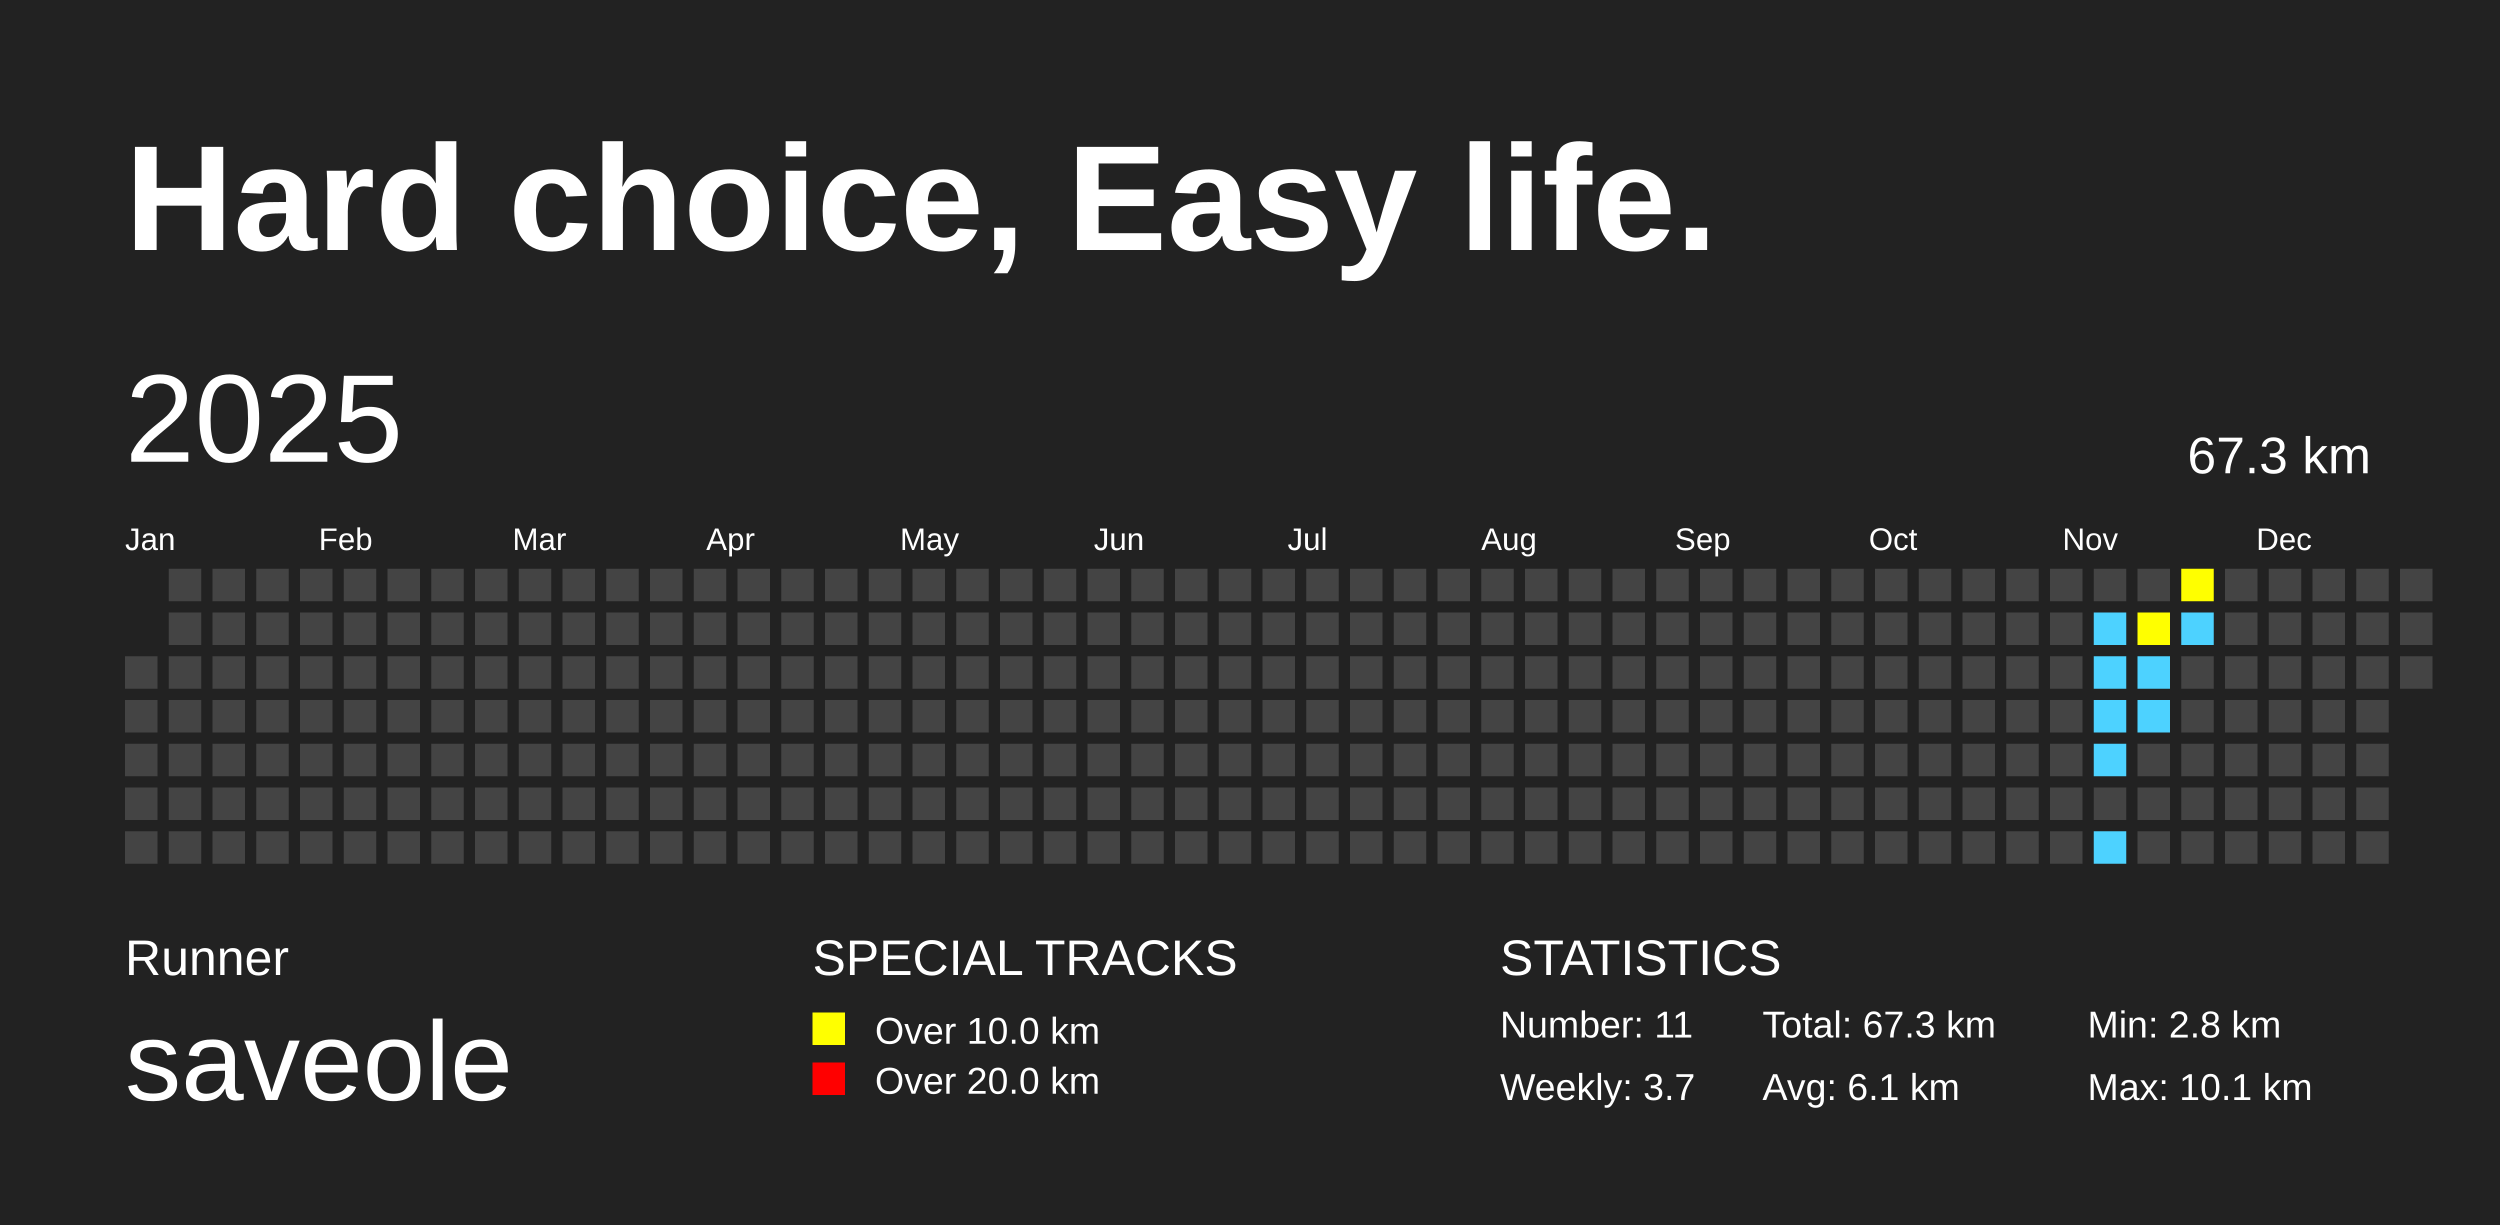
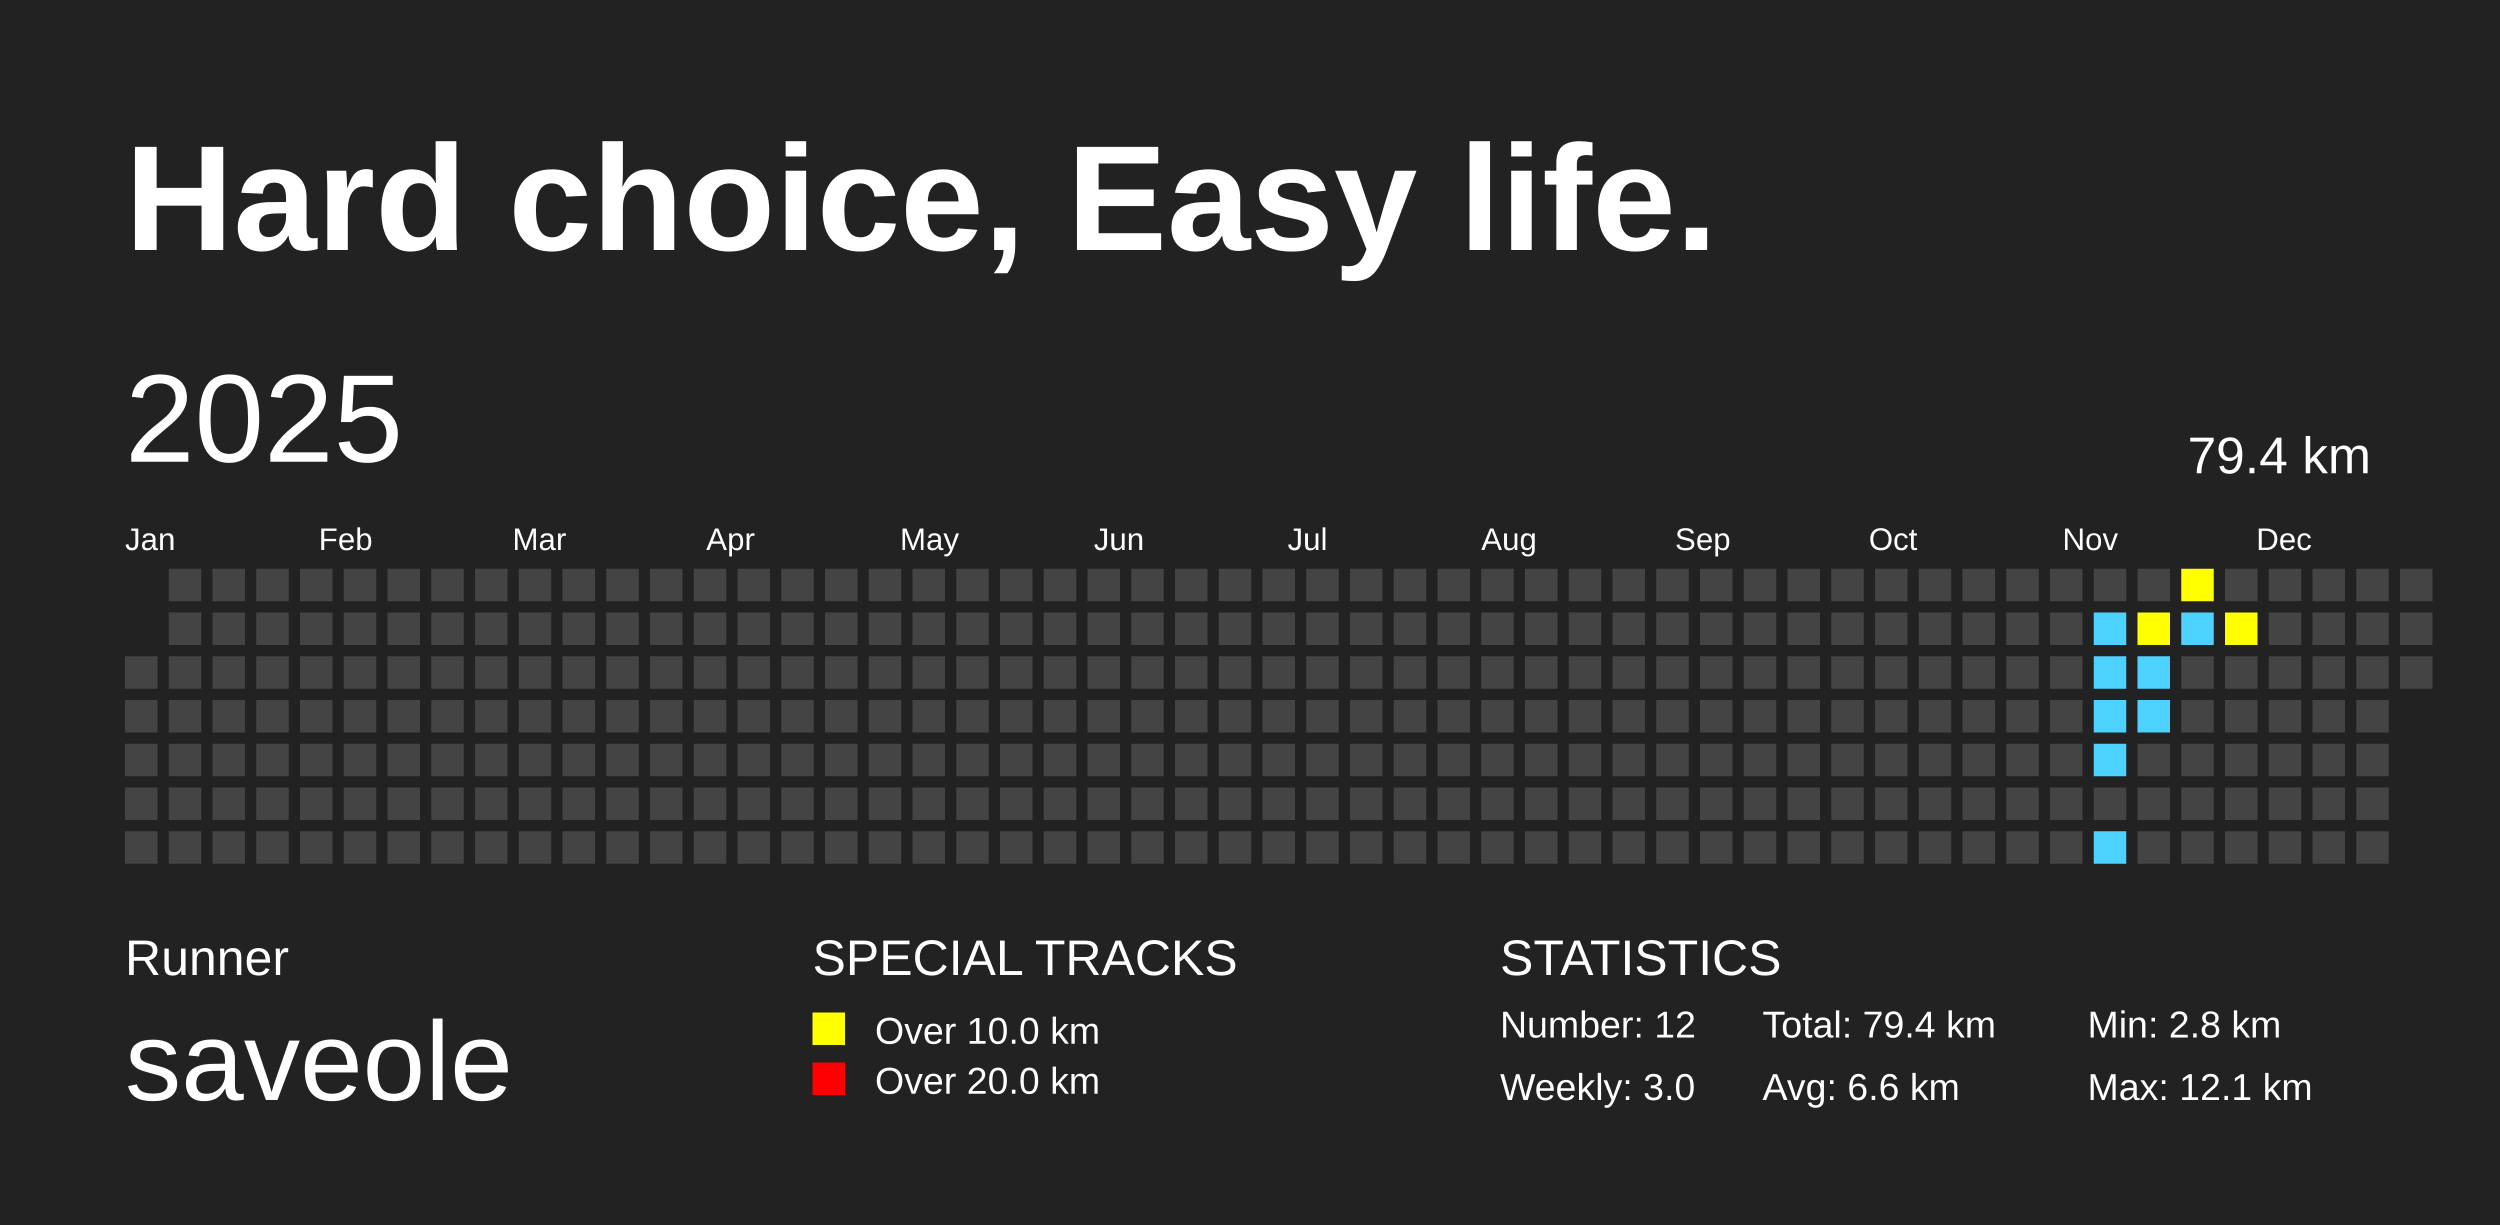
<svg xmlns="http://www.w3.org/2000/svg" baseProfile="full" height="98mm" version="1.1" viewBox="0,0,200,98" width="200mm">
  <defs />
  <rect fill="#222222" height="98" width="200" x="0" y="0" />
  <text fill="#FFFFFF" style="font-size:12px; font-family:Arial; font-weight:bold;" x="10" y="20">Hard choice, Easy life.</text>
  <text fill="#FFFFFF" style="font-size:4px; font-family:Arial" x="10" y="78">Runner</text>
  <text fill="#FFFFFF" style="font-size:9px; font-family:Arial" x="10" y="88">saveole</text>
  <text fill="#FFFFFF" style="font-size:4px; font-family:Arial" x="65" y="78">SPECIAL TRACKS</text>
  <rect fill="yellow" height="2.6" width="2.6" x="65" y="81" />
  <text fill="#FFFFFF" style="font-size:3px; font-family:Arial" x="70" y="83.5">Over 10.0 km</text>
  <rect fill="red" height="2.6" width="2.6" x="65" y="85" />
  <text fill="#FFFFFF" style="font-size:3px; font-family:Arial" x="70" y="87.5">Over 20.0 km</text>
  <text fill="#FFFFFF" style="font-size:4px; font-family:Arial" x="120" y="78">STATISTICS</text>
-   <text fill="#FFFFFF" style="font-size:3px; font-family:Arial" x="120" y="83">Number: 11</text>
-   <text fill="#FFFFFF" style="font-size:3px; font-family:Arial" x="120" y="88">Weekly: 3.7</text>
-   <text fill="#FFFFFF" style="font-size:3px; font-family:Arial" x="141" y="83">Total: 67.3 km</text>
-   <text fill="#FFFFFF" style="font-size:3px; font-family:Arial" x="141" y="88">Avg: 6.1 km</text>
+   <text fill="#FFFFFF" style="font-size:3px; font-family:Arial" x="120" y="83">Number: 12</text>
+   <text fill="#FFFFFF" style="font-size:3px; font-family:Arial" x="120" y="88">Weekly: 3.0</text>
+   <text fill="#FFFFFF" style="font-size:3px; font-family:Arial" x="141" y="83">Total: 79.4 km</text>
+   <text fill="#FFFFFF" style="font-size:3px; font-family:Arial" x="141" y="88">Avg: 6.6 km</text>
  <text fill="#FFFFFF" style="font-size:3px; font-family:Arial" x="167" y="83">Min: 2.8 km</text>
-   <text fill="#FFFFFF" style="font-size:3px; font-family:Arial" x="167" y="88">Max: 10.1 km</text>
+   <text fill="#FFFFFF" style="font-size:3px; font-family:Arial" x="167" y="88">Max: 12.1 km</text>
  <text dominant-baseline="hanging" fill="#FFFFFF" style="font-size:10.0px; font-family:Arial;" x="10" y="30">2025</text>
-   <text dominant-baseline="hanging" fill="#FFFFFF" style="font-size:4.125px; font-family:Arial;" x="175" y="35">67.3 km</text>
+   <text dominant-baseline="hanging" fill="#FFFFFF" style="font-size:4.125px; font-family:Arial;" x="175" y="35">79.4 km</text>
  <text fill="#FFFFFF" style="font-size:2.5px; font-family:Arial" x="10.0" y="44">Jan</text>
  <text fill="#FFFFFF" style="font-size:2.5px; font-family:Arial" x="25.5" y="44">Feb</text>
  <text fill="#FFFFFF" style="font-size:2.5px; font-family:Arial" x="41.0" y="44">Mar</text>
  <text fill="#FFFFFF" style="font-size:2.5px; font-family:Arial" x="56.5" y="44">Apr</text>
  <text fill="#FFFFFF" style="font-size:2.5px; font-family:Arial" x="72.0" y="44">May</text>
  <text fill="#FFFFFF" style="font-size:2.5px; font-family:Arial" x="87.5" y="44">Jun</text>
  <text fill="#FFFFFF" style="font-size:2.5px; font-family:Arial" x="103.0" y="44">Jul</text>
  <text fill="#FFFFFF" style="font-size:2.5px; font-family:Arial" x="118.5" y="44">Aug</text>
  <text fill="#FFFFFF" style="font-size:2.5px; font-family:Arial" x="134.0" y="44">Sep</text>
  <text fill="#FFFFFF" style="font-size:2.5px; font-family:Arial" x="149.5" y="44">Oct</text>
  <text fill="#FFFFFF" style="font-size:2.5px; font-family:Arial" x="165.0" y="44">Nov</text>
  <text fill="#FFFFFF" style="font-size:2.5px; font-family:Arial" x="180.5" y="44">Dec</text>
  <rect fill="#444444" height="2.6" width="2.6" x="10.0" y="52.5" />
  <rect fill="#444444" height="2.6" width="2.6" x="10.0" y="56.0" />
  <rect fill="#444444" height="2.6" width="2.6" x="10.0" y="59.5" />
  <rect fill="#444444" height="2.6" width="2.6" x="10.0" y="63.0" />
  <rect fill="#444444" height="2.6" width="2.6" x="10.0" y="66.5" />
  <rect fill="#444444" height="2.6" width="2.6" x="13.5" y="45.5" />
  <rect fill="#444444" height="2.6" width="2.6" x="13.5" y="49.0" />
  <rect fill="#444444" height="2.6" width="2.6" x="13.5" y="52.5" />
  <rect fill="#444444" height="2.6" width="2.6" x="13.5" y="56.0" />
  <rect fill="#444444" height="2.6" width="2.6" x="13.5" y="59.5" />
  <rect fill="#444444" height="2.6" width="2.6" x="13.5" y="63.0" />
  <rect fill="#444444" height="2.6" width="2.6" x="13.5" y="66.5" />
  <rect fill="#444444" height="2.6" width="2.6" x="17.0" y="45.5" />
  <rect fill="#444444" height="2.6" width="2.6" x="17.0" y="49.0" />
  <rect fill="#444444" height="2.6" width="2.6" x="17.0" y="52.5" />
  <rect fill="#444444" height="2.6" width="2.6" x="17.0" y="56.0" />
  <rect fill="#444444" height="2.6" width="2.6" x="17.0" y="59.5" />
  <rect fill="#444444" height="2.6" width="2.6" x="17.0" y="63.0" />
  <rect fill="#444444" height="2.6" width="2.6" x="17.0" y="66.5" />
  <rect fill="#444444" height="2.6" width="2.6" x="20.5" y="45.5" />
  <rect fill="#444444" height="2.6" width="2.6" x="20.5" y="49.0" />
  <rect fill="#444444" height="2.6" width="2.6" x="20.5" y="52.5" />
  <rect fill="#444444" height="2.6" width="2.6" x="20.5" y="56.0" />
  <rect fill="#444444" height="2.6" width="2.6" x="20.5" y="59.5" />
  <rect fill="#444444" height="2.6" width="2.6" x="20.5" y="63.0" />
  <rect fill="#444444" height="2.6" width="2.6" x="20.5" y="66.5" />
  <rect fill="#444444" height="2.6" width="2.6" x="24.0" y="45.5" />
  <rect fill="#444444" height="2.6" width="2.6" x="24.0" y="49.0" />
  <rect fill="#444444" height="2.6" width="2.6" x="24.0" y="52.5" />
  <rect fill="#444444" height="2.6" width="2.6" x="24.0" y="56.0" />
  <rect fill="#444444" height="2.6" width="2.6" x="24.0" y="59.5" />
  <rect fill="#444444" height="2.6" width="2.6" x="24.0" y="63.0" />
  <rect fill="#444444" height="2.6" width="2.6" x="24.0" y="66.5" />
  <rect fill="#444444" height="2.6" width="2.6" x="27.5" y="45.5" />
  <rect fill="#444444" height="2.6" width="2.6" x="27.5" y="49.0" />
  <rect fill="#444444" height="2.6" width="2.6" x="27.5" y="52.5" />
  <rect fill="#444444" height="2.6" width="2.6" x="27.5" y="56.0" />
  <rect fill="#444444" height="2.6" width="2.6" x="27.5" y="59.5" />
  <rect fill="#444444" height="2.6" width="2.6" x="27.5" y="63.0" />
  <rect fill="#444444" height="2.6" width="2.6" x="27.5" y="66.5" />
  <rect fill="#444444" height="2.6" width="2.6" x="31.0" y="45.5" />
  <rect fill="#444444" height="2.6" width="2.6" x="31.0" y="49.0" />
  <rect fill="#444444" height="2.6" width="2.6" x="31.0" y="52.5" />
  <rect fill="#444444" height="2.6" width="2.6" x="31.0" y="56.0" />
  <rect fill="#444444" height="2.6" width="2.6" x="31.0" y="59.5" />
  <rect fill="#444444" height="2.6" width="2.6" x="31.0" y="63.0" />
  <rect fill="#444444" height="2.6" width="2.6" x="31.0" y="66.5" />
  <rect fill="#444444" height="2.6" width="2.6" x="34.5" y="45.5" />
  <rect fill="#444444" height="2.6" width="2.6" x="34.5" y="49.0" />
  <rect fill="#444444" height="2.6" width="2.6" x="34.5" y="52.5" />
  <rect fill="#444444" height="2.6" width="2.6" x="34.5" y="56.0" />
  <rect fill="#444444" height="2.6" width="2.6" x="34.5" y="59.5" />
  <rect fill="#444444" height="2.6" width="2.6" x="34.5" y="63.0" />
  <rect fill="#444444" height="2.6" width="2.6" x="34.5" y="66.5" />
  <rect fill="#444444" height="2.6" width="2.6" x="38.0" y="45.5" />
  <rect fill="#444444" height="2.6" width="2.6" x="38.0" y="49.0" />
  <rect fill="#444444" height="2.6" width="2.6" x="38.0" y="52.5" />
  <rect fill="#444444" height="2.6" width="2.6" x="38.0" y="56.0" />
  <rect fill="#444444" height="2.6" width="2.6" x="38.0" y="59.5" />
  <rect fill="#444444" height="2.6" width="2.6" x="38.0" y="63.0" />
  <rect fill="#444444" height="2.6" width="2.6" x="38.0" y="66.5" />
  <rect fill="#444444" height="2.6" width="2.6" x="41.5" y="45.5" />
  <rect fill="#444444" height="2.6" width="2.6" x="41.5" y="49.0" />
  <rect fill="#444444" height="2.6" width="2.6" x="41.5" y="52.5" />
  <rect fill="#444444" height="2.6" width="2.6" x="41.5" y="56.0" />
  <rect fill="#444444" height="2.6" width="2.6" x="41.5" y="59.5" />
  <rect fill="#444444" height="2.6" width="2.6" x="41.5" y="63.0" />
  <rect fill="#444444" height="2.6" width="2.6" x="41.5" y="66.5" />
  <rect fill="#444444" height="2.6" width="2.6" x="45.0" y="45.5" />
  <rect fill="#444444" height="2.6" width="2.6" x="45.0" y="49.0" />
  <rect fill="#444444" height="2.6" width="2.6" x="45.0" y="52.5" />
  <rect fill="#444444" height="2.6" width="2.6" x="45.0" y="56.0" />
  <rect fill="#444444" height="2.6" width="2.6" x="45.0" y="59.5" />
  <rect fill="#444444" height="2.6" width="2.6" x="45.0" y="63.0" />
  <rect fill="#444444" height="2.6" width="2.6" x="45.0" y="66.5" />
  <rect fill="#444444" height="2.6" width="2.6" x="48.5" y="45.5" />
  <rect fill="#444444" height="2.6" width="2.6" x="48.5" y="49.0" />
  <rect fill="#444444" height="2.6" width="2.6" x="48.5" y="52.5" />
  <rect fill="#444444" height="2.6" width="2.6" x="48.5" y="56.0" />
  <rect fill="#444444" height="2.6" width="2.6" x="48.5" y="59.5" />
  <rect fill="#444444" height="2.6" width="2.6" x="48.5" y="63.0" />
  <rect fill="#444444" height="2.6" width="2.6" x="48.5" y="66.5" />
  <rect fill="#444444" height="2.6" width="2.6" x="52.0" y="45.5" />
  <rect fill="#444444" height="2.6" width="2.6" x="52.0" y="49.0" />
  <rect fill="#444444" height="2.6" width="2.6" x="52.0" y="52.5" />
  <rect fill="#444444" height="2.6" width="2.6" x="52.0" y="56.0" />
  <rect fill="#444444" height="2.6" width="2.6" x="52.0" y="59.5" />
  <rect fill="#444444" height="2.6" width="2.6" x="52.0" y="63.0" />
  <rect fill="#444444" height="2.6" width="2.6" x="52.0" y="66.5" />
  <rect fill="#444444" height="2.6" width="2.6" x="55.5" y="45.5" />
  <rect fill="#444444" height="2.6" width="2.6" x="55.5" y="49.0" />
  <rect fill="#444444" height="2.6" width="2.6" x="55.5" y="52.5" />
  <rect fill="#444444" height="2.6" width="2.6" x="55.5" y="56.0" />
  <rect fill="#444444" height="2.6" width="2.6" x="55.5" y="59.5" />
  <rect fill="#444444" height="2.6" width="2.6" x="55.5" y="63.0" />
  <rect fill="#444444" height="2.6" width="2.6" x="55.5" y="66.5" />
  <rect fill="#444444" height="2.6" width="2.6" x="59.0" y="45.5" />
  <rect fill="#444444" height="2.6" width="2.6" x="59.0" y="49.0" />
  <rect fill="#444444" height="2.6" width="2.6" x="59.0" y="52.5" />
  <rect fill="#444444" height="2.6" width="2.6" x="59.0" y="56.0" />
  <rect fill="#444444" height="2.6" width="2.6" x="59.0" y="59.5" />
  <rect fill="#444444" height="2.6" width="2.6" x="59.0" y="63.0" />
  <rect fill="#444444" height="2.6" width="2.6" x="59.0" y="66.5" />
  <rect fill="#444444" height="2.6" width="2.6" x="62.5" y="45.5" />
  <rect fill="#444444" height="2.6" width="2.6" x="62.5" y="49.0" />
  <rect fill="#444444" height="2.6" width="2.6" x="62.5" y="52.5" />
  <rect fill="#444444" height="2.6" width="2.6" x="62.5" y="56.0" />
  <rect fill="#444444" height="2.6" width="2.6" x="62.5" y="59.5" />
  <rect fill="#444444" height="2.6" width="2.6" x="62.5" y="63.0" />
  <rect fill="#444444" height="2.6" width="2.6" x="62.5" y="66.5" />
  <rect fill="#444444" height="2.6" width="2.6" x="66.0" y="45.5" />
  <rect fill="#444444" height="2.6" width="2.6" x="66.0" y="49.0" />
  <rect fill="#444444" height="2.6" width="2.6" x="66.0" y="52.5" />
  <rect fill="#444444" height="2.6" width="2.6" x="66.0" y="56.0" />
  <rect fill="#444444" height="2.6" width="2.6" x="66.0" y="59.5" />
  <rect fill="#444444" height="2.6" width="2.6" x="66.0" y="63.0" />
  <rect fill="#444444" height="2.6" width="2.6" x="66.0" y="66.5" />
  <rect fill="#444444" height="2.6" width="2.6" x="69.5" y="45.5" />
  <rect fill="#444444" height="2.6" width="2.6" x="69.5" y="49.0" />
  <rect fill="#444444" height="2.6" width="2.6" x="69.5" y="52.5" />
  <rect fill="#444444" height="2.6" width="2.6" x="69.5" y="56.0" />
  <rect fill="#444444" height="2.6" width="2.6" x="69.5" y="59.5" />
  <rect fill="#444444" height="2.6" width="2.6" x="69.5" y="63.0" />
  <rect fill="#444444" height="2.6" width="2.6" x="69.5" y="66.5" />
  <rect fill="#444444" height="2.6" width="2.6" x="73.0" y="45.5" />
  <rect fill="#444444" height="2.6" width="2.6" x="73.0" y="49.0" />
  <rect fill="#444444" height="2.6" width="2.6" x="73.0" y="52.5" />
  <rect fill="#444444" height="2.6" width="2.6" x="73.0" y="56.0" />
  <rect fill="#444444" height="2.6" width="2.6" x="73.0" y="59.5" />
  <rect fill="#444444" height="2.6" width="2.6" x="73.0" y="63.0" />
  <rect fill="#444444" height="2.6" width="2.6" x="73.0" y="66.5" />
  <rect fill="#444444" height="2.6" width="2.6" x="76.5" y="45.5" />
  <rect fill="#444444" height="2.6" width="2.6" x="76.5" y="49.0" />
  <rect fill="#444444" height="2.6" width="2.6" x="76.5" y="52.5" />
  <rect fill="#444444" height="2.6" width="2.6" x="76.5" y="56.0" />
  <rect fill="#444444" height="2.6" width="2.6" x="76.5" y="59.5" />
  <rect fill="#444444" height="2.6" width="2.6" x="76.5" y="63.0" />
  <rect fill="#444444" height="2.6" width="2.6" x="76.5" y="66.5" />
  <rect fill="#444444" height="2.6" width="2.6" x="80.0" y="45.5" />
  <rect fill="#444444" height="2.6" width="2.6" x="80.0" y="49.0" />
  <rect fill="#444444" height="2.6" width="2.6" x="80.0" y="52.5" />
  <rect fill="#444444" height="2.6" width="2.6" x="80.0" y="56.0" />
  <rect fill="#444444" height="2.6" width="2.6" x="80.0" y="59.5" />
  <rect fill="#444444" height="2.6" width="2.6" x="80.0" y="63.0" />
  <rect fill="#444444" height="2.6" width="2.6" x="80.0" y="66.5" />
  <rect fill="#444444" height="2.6" width="2.6" x="83.5" y="45.5" />
  <rect fill="#444444" height="2.6" width="2.6" x="83.5" y="49.0" />
  <rect fill="#444444" height="2.6" width="2.6" x="83.5" y="52.5" />
  <rect fill="#444444" height="2.6" width="2.6" x="83.5" y="56.0" />
  <rect fill="#444444" height="2.6" width="2.6" x="83.5" y="59.5" />
  <rect fill="#444444" height="2.6" width="2.6" x="83.5" y="63.0" />
  <rect fill="#444444" height="2.6" width="2.6" x="83.5" y="66.5" />
  <rect fill="#444444" height="2.6" width="2.6" x="87.0" y="45.5" />
  <rect fill="#444444" height="2.6" width="2.6" x="87.0" y="49.0" />
  <rect fill="#444444" height="2.6" width="2.6" x="87.0" y="52.5" />
  <rect fill="#444444" height="2.6" width="2.6" x="87.0" y="56.0" />
  <rect fill="#444444" height="2.6" width="2.6" x="87.0" y="59.5" />
  <rect fill="#444444" height="2.6" width="2.6" x="87.0" y="63.0" />
  <rect fill="#444444" height="2.6" width="2.6" x="87.0" y="66.5" />
  <rect fill="#444444" height="2.6" width="2.6" x="90.5" y="45.5" />
  <rect fill="#444444" height="2.6" width="2.6" x="90.5" y="49.0" />
  <rect fill="#444444" height="2.6" width="2.6" x="90.5" y="52.5" />
  <rect fill="#444444" height="2.6" width="2.6" x="90.5" y="56.0" />
  <rect fill="#444444" height="2.6" width="2.6" x="90.5" y="59.5" />
  <rect fill="#444444" height="2.6" width="2.6" x="90.5" y="63.0" />
  <rect fill="#444444" height="2.6" width="2.6" x="90.5" y="66.5" />
  <rect fill="#444444" height="2.6" width="2.6" x="94.0" y="45.5" />
  <rect fill="#444444" height="2.6" width="2.6" x="94.0" y="49.0" />
  <rect fill="#444444" height="2.6" width="2.6" x="94.0" y="52.5" />
  <rect fill="#444444" height="2.6" width="2.6" x="94.0" y="56.0" />
  <rect fill="#444444" height="2.6" width="2.6" x="94.0" y="59.5" />
  <rect fill="#444444" height="2.6" width="2.6" x="94.0" y="63.0" />
  <rect fill="#444444" height="2.6" width="2.6" x="94.0" y="66.5" />
  <rect fill="#444444" height="2.6" width="2.6" x="97.5" y="45.5" />
  <rect fill="#444444" height="2.6" width="2.6" x="97.5" y="49.0" />
  <rect fill="#444444" height="2.6" width="2.6" x="97.5" y="52.5" />
  <rect fill="#444444" height="2.6" width="2.6" x="97.5" y="56.0" />
  <rect fill="#444444" height="2.6" width="2.6" x="97.5" y="59.5" />
  <rect fill="#444444" height="2.6" width="2.6" x="97.5" y="63.0" />
  <rect fill="#444444" height="2.6" width="2.6" x="97.5" y="66.5" />
  <rect fill="#444444" height="2.6" width="2.6" x="101.0" y="45.5" />
  <rect fill="#444444" height="2.6" width="2.6" x="101.0" y="49.0" />
  <rect fill="#444444" height="2.6" width="2.6" x="101.0" y="52.5" />
  <rect fill="#444444" height="2.6" width="2.6" x="101.0" y="56.0" />
  <rect fill="#444444" height="2.6" width="2.6" x="101.0" y="59.5" />
  <rect fill="#444444" height="2.6" width="2.6" x="101.0" y="63.0" />
  <rect fill="#444444" height="2.6" width="2.6" x="101.0" y="66.5" />
  <rect fill="#444444" height="2.6" width="2.6" x="104.5" y="45.5" />
  <rect fill="#444444" height="2.6" width="2.6" x="104.5" y="49.0" />
  <rect fill="#444444" height="2.6" width="2.6" x="104.5" y="52.5" />
  <rect fill="#444444" height="2.6" width="2.6" x="104.5" y="56.0" />
  <rect fill="#444444" height="2.6" width="2.6" x="104.5" y="59.5" />
  <rect fill="#444444" height="2.6" width="2.6" x="104.5" y="63.0" />
  <rect fill="#444444" height="2.6" width="2.6" x="104.5" y="66.5" />
  <rect fill="#444444" height="2.6" width="2.6" x="108.0" y="45.5" />
  <rect fill="#444444" height="2.6" width="2.6" x="108.0" y="49.0" />
  <rect fill="#444444" height="2.6" width="2.6" x="108.0" y="52.5" />
  <rect fill="#444444" height="2.6" width="2.6" x="108.0" y="56.0" />
  <rect fill="#444444" height="2.6" width="2.6" x="108.0" y="59.5" />
  <rect fill="#444444" height="2.6" width="2.6" x="108.0" y="63.0" />
  <rect fill="#444444" height="2.6" width="2.6" x="108.0" y="66.5" />
  <rect fill="#444444" height="2.6" width="2.6" x="111.5" y="45.5" />
  <rect fill="#444444" height="2.6" width="2.6" x="111.5" y="49.0" />
  <rect fill="#444444" height="2.6" width="2.6" x="111.5" y="52.5" />
  <rect fill="#444444" height="2.6" width="2.6" x="111.5" y="56.0" />
  <rect fill="#444444" height="2.6" width="2.6" x="111.5" y="59.5" />
  <rect fill="#444444" height="2.6" width="2.6" x="111.5" y="63.0" />
  <rect fill="#444444" height="2.6" width="2.6" x="111.5" y="66.5" />
  <rect fill="#444444" height="2.6" width="2.6" x="115.0" y="45.5" />
  <rect fill="#444444" height="2.6" width="2.6" x="115.0" y="49.0" />
  <rect fill="#444444" height="2.6" width="2.6" x="115.0" y="52.5" />
  <rect fill="#444444" height="2.6" width="2.6" x="115.0" y="56.0" />
  <rect fill="#444444" height="2.6" width="2.6" x="115.0" y="59.5" />
  <rect fill="#444444" height="2.6" width="2.6" x="115.0" y="63.0" />
  <rect fill="#444444" height="2.6" width="2.6" x="115.0" y="66.5" />
  <rect fill="#444444" height="2.6" width="2.6" x="118.5" y="45.5" />
  <rect fill="#444444" height="2.6" width="2.6" x="118.5" y="49.0" />
  <rect fill="#444444" height="2.6" width="2.6" x="118.5" y="52.5" />
  <rect fill="#444444" height="2.6" width="2.6" x="118.5" y="56.0" />
  <rect fill="#444444" height="2.6" width="2.6" x="118.5" y="59.5" />
  <rect fill="#444444" height="2.6" width="2.6" x="118.5" y="63.0" />
  <rect fill="#444444" height="2.6" width="2.6" x="118.5" y="66.5" />
  <rect fill="#444444" height="2.6" width="2.6" x="122.0" y="45.5" />
  <rect fill="#444444" height="2.6" width="2.6" x="122.0" y="49.0" />
  <rect fill="#444444" height="2.6" width="2.6" x="122.0" y="52.5" />
  <rect fill="#444444" height="2.6" width="2.6" x="122.0" y="56.0" />
  <rect fill="#444444" height="2.6" width="2.6" x="122.0" y="59.5" />
  <rect fill="#444444" height="2.6" width="2.6" x="122.0" y="63.0" />
  <rect fill="#444444" height="2.6" width="2.6" x="122.0" y="66.5" />
  <rect fill="#444444" height="2.6" width="2.6" x="125.5" y="45.5" />
  <rect fill="#444444" height="2.6" width="2.6" x="125.5" y="49.0" />
  <rect fill="#444444" height="2.6" width="2.6" x="125.5" y="52.5" />
  <rect fill="#444444" height="2.6" width="2.6" x="125.5" y="56.0" />
  <rect fill="#444444" height="2.6" width="2.6" x="125.5" y="59.5" />
  <rect fill="#444444" height="2.6" width="2.6" x="125.5" y="63.0" />
  <rect fill="#444444" height="2.6" width="2.6" x="125.5" y="66.5" />
  <rect fill="#444444" height="2.6" width="2.6" x="129.0" y="45.5" />
  <rect fill="#444444" height="2.6" width="2.6" x="129.0" y="49.0" />
  <rect fill="#444444" height="2.6" width="2.6" x="129.0" y="52.5" />
  <rect fill="#444444" height="2.6" width="2.6" x="129.0" y="56.0" />
  <rect fill="#444444" height="2.6" width="2.6" x="129.0" y="59.5" />
  <rect fill="#444444" height="2.6" width="2.6" x="129.0" y="63.0" />
  <rect fill="#444444" height="2.6" width="2.6" x="129.0" y="66.5" />
  <rect fill="#444444" height="2.6" width="2.6" x="132.5" y="45.5" />
  <rect fill="#444444" height="2.6" width="2.6" x="132.5" y="49.0" />
  <rect fill="#444444" height="2.6" width="2.6" x="132.5" y="52.5" />
  <rect fill="#444444" height="2.6" width="2.6" x="132.5" y="56.0" />
  <rect fill="#444444" height="2.6" width="2.6" x="132.5" y="59.5" />
  <rect fill="#444444" height="2.6" width="2.6" x="132.5" y="63.0" />
  <rect fill="#444444" height="2.6" width="2.6" x="132.5" y="66.5" />
  <rect fill="#444444" height="2.6" width="2.6" x="136.0" y="45.5" />
  <rect fill="#444444" height="2.6" width="2.6" x="136.0" y="49.0" />
  <rect fill="#444444" height="2.6" width="2.6" x="136.0" y="52.5" />
  <rect fill="#444444" height="2.6" width="2.6" x="136.0" y="56.0" />
  <rect fill="#444444" height="2.6" width="2.6" x="136.0" y="59.5" />
  <rect fill="#444444" height="2.6" width="2.6" x="136.0" y="63.0" />
  <rect fill="#444444" height="2.6" width="2.6" x="136.0" y="66.5" />
  <rect fill="#444444" height="2.6" width="2.6" x="139.5" y="45.5" />
  <rect fill="#444444" height="2.6" width="2.6" x="139.5" y="49.0" />
  <rect fill="#444444" height="2.6" width="2.6" x="139.5" y="52.5" />
  <rect fill="#444444" height="2.6" width="2.6" x="139.5" y="56.0" />
  <rect fill="#444444" height="2.6" width="2.6" x="139.5" y="59.5" />
  <rect fill="#444444" height="2.6" width="2.6" x="139.5" y="63.0" />
  <rect fill="#444444" height="2.6" width="2.6" x="139.5" y="66.5" />
  <rect fill="#444444" height="2.6" width="2.6" x="143.0" y="45.5" />
  <rect fill="#444444" height="2.6" width="2.6" x="143.0" y="49.0" />
  <rect fill="#444444" height="2.6" width="2.6" x="143.0" y="52.5" />
  <rect fill="#444444" height="2.6" width="2.6" x="143.0" y="56.0" />
  <rect fill="#444444" height="2.6" width="2.6" x="143.0" y="59.5" />
  <rect fill="#444444" height="2.6" width="2.6" x="143.0" y="63.0" />
  <rect fill="#444444" height="2.6" width="2.6" x="143.0" y="66.5" />
  <rect fill="#444444" height="2.6" width="2.6" x="146.5" y="45.5" />
  <rect fill="#444444" height="2.6" width="2.6" x="146.5" y="49.0" />
  <rect fill="#444444" height="2.6" width="2.6" x="146.5" y="52.5" />
  <rect fill="#444444" height="2.6" width="2.6" x="146.5" y="56.0" />
  <rect fill="#444444" height="2.6" width="2.6" x="146.5" y="59.5" />
  <rect fill="#444444" height="2.6" width="2.6" x="146.5" y="63.0" />
  <rect fill="#444444" height="2.6" width="2.6" x="146.5" y="66.5" />
  <rect fill="#444444" height="2.6" width="2.6" x="150.0" y="45.5" />
  <rect fill="#444444" height="2.6" width="2.6" x="150.0" y="49.0" />
  <rect fill="#444444" height="2.6" width="2.6" x="150.0" y="52.5" />
  <rect fill="#444444" height="2.6" width="2.6" x="150.0" y="56.0" />
  <rect fill="#444444" height="2.6" width="2.6" x="150.0" y="59.5" />
  <rect fill="#444444" height="2.6" width="2.6" x="150.0" y="63.0" />
  <rect fill="#444444" height="2.6" width="2.6" x="150.0" y="66.5" />
  <rect fill="#444444" height="2.6" width="2.6" x="153.5" y="45.5" />
  <rect fill="#444444" height="2.6" width="2.6" x="153.5" y="49.0" />
  <rect fill="#444444" height="2.6" width="2.6" x="153.5" y="52.5" />
  <rect fill="#444444" height="2.6" width="2.6" x="153.5" y="56.0" />
  <rect fill="#444444" height="2.6" width="2.6" x="153.5" y="59.5" />
  <rect fill="#444444" height="2.6" width="2.6" x="153.5" y="63.0" />
  <rect fill="#444444" height="2.6" width="2.6" x="153.5" y="66.5" />
  <rect fill="#444444" height="2.6" width="2.6" x="157.0" y="45.5" />
  <rect fill="#444444" height="2.6" width="2.6" x="157.0" y="49.0" />
  <rect fill="#444444" height="2.6" width="2.6" x="157.0" y="52.5" />
  <rect fill="#444444" height="2.6" width="2.6" x="157.0" y="56.0" />
  <rect fill="#444444" height="2.6" width="2.6" x="157.0" y="59.5" />
  <rect fill="#444444" height="2.6" width="2.6" x="157.0" y="63.0" />
  <rect fill="#444444" height="2.6" width="2.6" x="157.0" y="66.5" />
  <rect fill="#444444" height="2.6" width="2.6" x="160.5" y="45.5" />
  <rect fill="#444444" height="2.6" width="2.6" x="160.5" y="49.0" />
  <rect fill="#444444" height="2.6" width="2.6" x="160.5" y="52.5" />
  <rect fill="#444444" height="2.6" width="2.6" x="160.5" y="56.0" />
  <rect fill="#444444" height="2.6" width="2.6" x="160.5" y="59.5" />
  <rect fill="#444444" height="2.6" width="2.6" x="160.5" y="63.0" />
  <rect fill="#444444" height="2.6" width="2.6" x="160.5" y="66.5" />
  <rect fill="#444444" height="2.6" width="2.6" x="164.0" y="45.5" />
  <rect fill="#444444" height="2.6" width="2.6" x="164.0" y="49.0" />
  <rect fill="#444444" height="2.6" width="2.6" x="164.0" y="52.5" />
  <rect fill="#444444" height="2.6" width="2.6" x="164.0" y="56.0" />
  <rect fill="#444444" height="2.6" width="2.6" x="164.0" y="59.5" />
  <rect fill="#444444" height="2.6" width="2.6" x="164.0" y="63.0" />
  <rect fill="#444444" height="2.6" width="2.6" x="164.0" y="66.5" />
  <rect fill="#444444" height="2.6" width="2.6" x="167.5" y="45.5" />
  <rect fill="#4DD2FF" height="2.6" width="2.6" x="167.5" y="49.0" />
  <rect fill="#4DD2FF" height="2.6" width="2.6" x="167.5" y="52.5" />
  <rect fill="#4DD2FF" height="2.6" width="2.6" x="167.5" y="56.0" />
  <rect fill="#4DD2FF" height="2.6" width="2.6" x="167.5" y="59.5" />
  <rect fill="#444444" height="2.6" width="2.6" x="167.5" y="63.0" />
  <rect fill="#4DD2FF" height="2.6" width="2.6" x="167.5" y="66.5" />
  <rect fill="#444444" height="2.6" width="2.6" x="171.0" y="45.5" />
  <rect fill="yellow" height="2.6" width="2.6" x="171.0" y="49.0" />
  <rect fill="#4DD2FF" height="2.6" width="2.6" x="171.0" y="52.5" />
  <rect fill="#4DD2FF" height="2.6" width="2.6" x="171.0" y="56.0" />
  <rect fill="#444444" height="2.6" width="2.6" x="171.0" y="59.5" />
  <rect fill="#444444" height="2.6" width="2.6" x="171.0" y="63.0" />
  <rect fill="#444444" height="2.6" width="2.6" x="171.0" y="66.5" />
  <rect fill="yellow" height="2.6" width="2.6" x="174.5" y="45.5" />
  <rect fill="#4DD2FF" height="2.6" width="2.6" x="174.5" y="49.0" />
  <rect fill="#444444" height="2.6" width="2.6" x="174.5" y="52.5" />
  <rect fill="#444444" height="2.6" width="2.6" x="174.5" y="56.0" />
  <rect fill="#444444" height="2.6" width="2.6" x="174.5" y="59.5" />
  <rect fill="#444444" height="2.6" width="2.6" x="174.5" y="63.0" />
  <rect fill="#444444" height="2.6" width="2.6" x="174.5" y="66.5" />
  <rect fill="#444444" height="2.6" width="2.6" x="178.0" y="45.5" />
-   <rect fill="#444444" height="2.6" width="2.6" x="178.0" y="49.0" />
+   <rect fill="yellow" height="2.6" width="2.6" x="178.0" y="49.0" />
  <rect fill="#444444" height="2.6" width="2.6" x="178.0" y="52.5" />
  <rect fill="#444444" height="2.6" width="2.6" x="178.0" y="56.0" />
  <rect fill="#444444" height="2.6" width="2.6" x="178.0" y="59.5" />
  <rect fill="#444444" height="2.6" width="2.6" x="178.0" y="63.0" />
  <rect fill="#444444" height="2.6" width="2.6" x="178.0" y="66.5" />
  <rect fill="#444444" height="2.6" width="2.6" x="181.5" y="45.5" />
  <rect fill="#444444" height="2.6" width="2.6" x="181.5" y="49.0" />
  <rect fill="#444444" height="2.6" width="2.6" x="181.5" y="52.5" />
  <rect fill="#444444" height="2.6" width="2.6" x="181.5" y="56.0" />
  <rect fill="#444444" height="2.6" width="2.6" x="181.5" y="59.5" />
  <rect fill="#444444" height="2.6" width="2.6" x="181.5" y="63.0" />
  <rect fill="#444444" height="2.6" width="2.6" x="181.5" y="66.5" />
  <rect fill="#444444" height="2.6" width="2.6" x="185.0" y="45.5" />
  <rect fill="#444444" height="2.6" width="2.6" x="185.0" y="49.0" />
  <rect fill="#444444" height="2.6" width="2.6" x="185.0" y="52.5" />
  <rect fill="#444444" height="2.6" width="2.6" x="185.0" y="56.0" />
  <rect fill="#444444" height="2.6" width="2.6" x="185.0" y="59.5" />
  <rect fill="#444444" height="2.6" width="2.6" x="185.0" y="63.0" />
  <rect fill="#444444" height="2.6" width="2.6" x="185.0" y="66.5" />
  <rect fill="#444444" height="2.6" width="2.6" x="188.5" y="45.5" />
  <rect fill="#444444" height="2.6" width="2.6" x="188.5" y="49.0" />
  <rect fill="#444444" height="2.6" width="2.6" x="188.5" y="52.5" />
  <rect fill="#444444" height="2.6" width="2.6" x="188.5" y="56.0" />
  <rect fill="#444444" height="2.6" width="2.6" x="188.5" y="59.5" />
  <rect fill="#444444" height="2.6" width="2.6" x="188.5" y="63.0" />
  <rect fill="#444444" height="2.6" width="2.6" x="188.5" y="66.5" />
  <rect fill="#444444" height="2.6" width="2.6" x="192.0" y="45.5" />
  <rect fill="#444444" height="2.6" width="2.6" x="192.0" y="49.0" />
  <rect fill="#444444" height="2.6" width="2.6" x="192.0" y="52.5" />
</svg>
